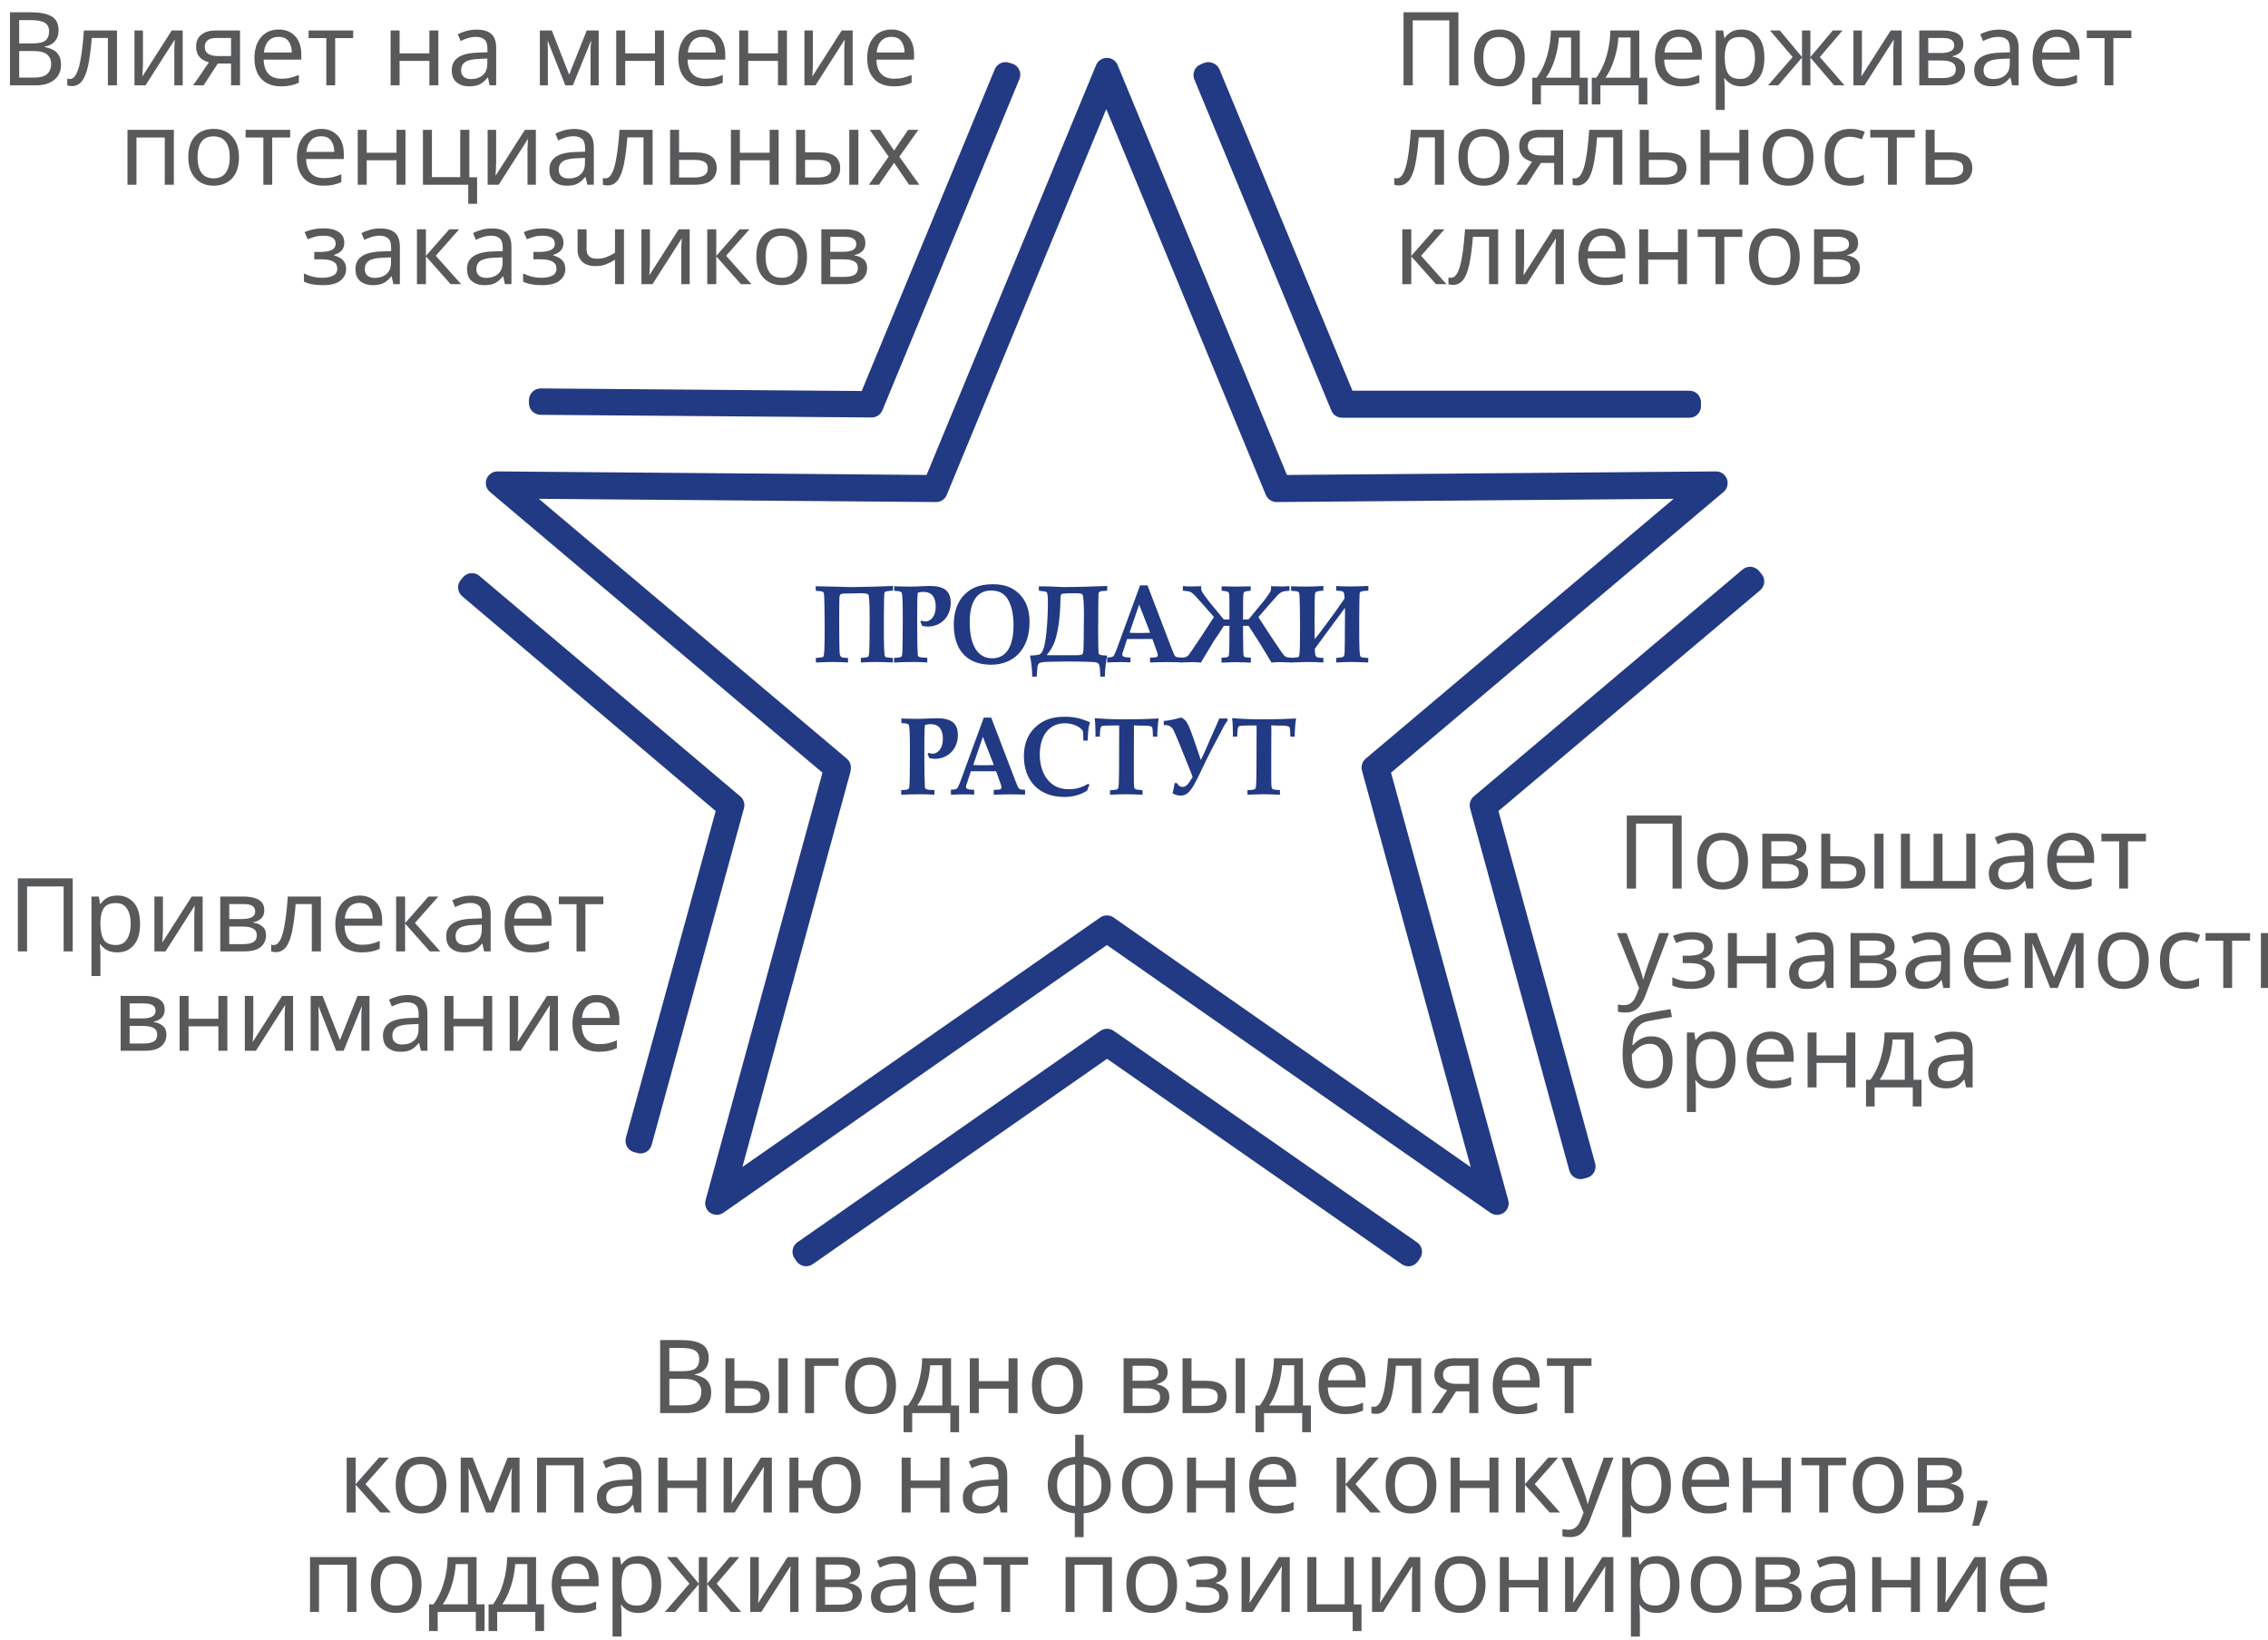
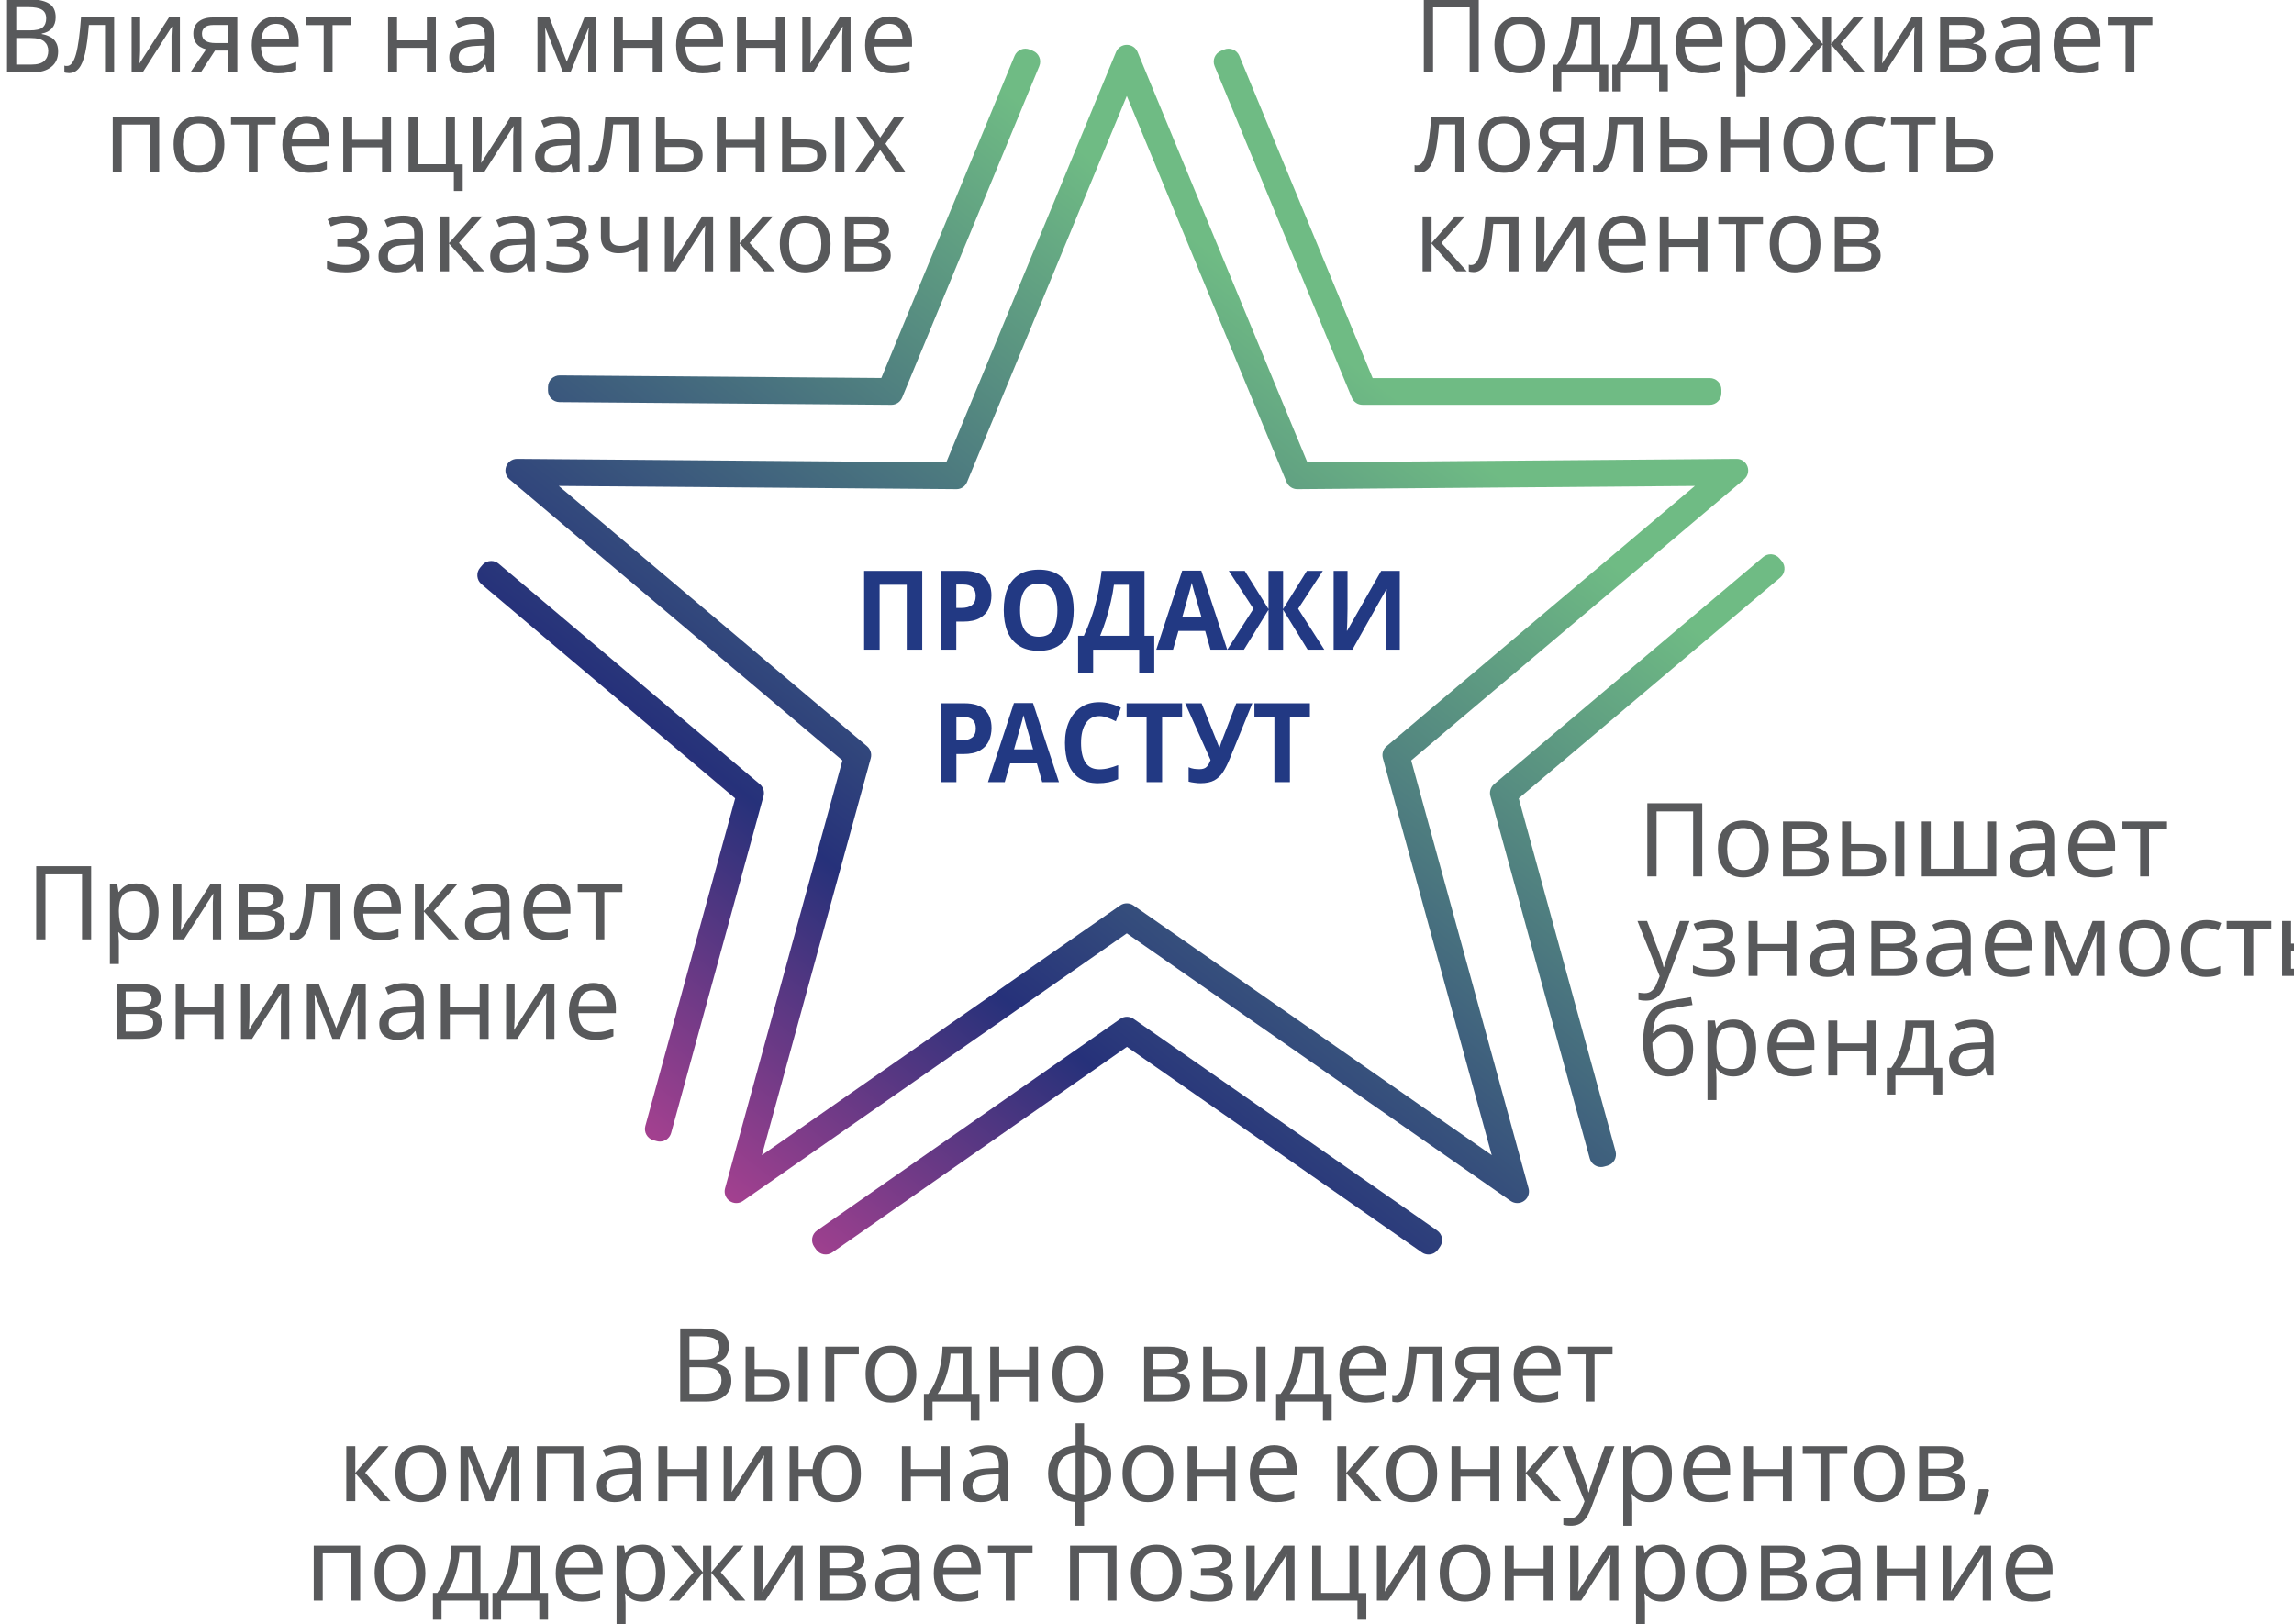
- <svg xmlns="http://www.w3.org/2000/svg" viewBox="0 0 288 208.26">
-   <g id="Слой_2" data-name="Слой 2">
-     <g id="Layer_1" data-name="Layer 1">
-       <text transform="translate(1 120.83)" style="font-size:13px;fill:#58595b;font-family:ProximaNova-Regular, Proxima Nova">Привлекает<tspan x="13.21" y="12.62">внимание</tspan>
-       </text>
-       <text transform="translate(82.56 179.47)" style="font-size:13px;fill:#58595b;font-family:ProximaNova-Regular, Proxima Nova">Выгодно выделяет <tspan x="-39.65" y="12.62">компанию на фоне конкурентов,</tspan>
-         <tspan x="-44.3" y="25.25">поддерживает позиционирование</tspan>
-       </text>
-       <text transform="translate(0 10.84)" style="font-size:13px;fill:#58595b;font-family:ProximaNova-Regular, Proxima Nova">Влияет на мнение<tspan x="15.08" y="12.62">потенциальных</tspan>
-         <tspan x="38.17" y="25.25">заказчиков</tspan>
-       </text>
-       <text transform="translate(205.31 112.85)" style="font-size:13px;fill:#58595b;font-family:ProximaNova-Regular, Proxima Nova">Повышает<tspan x="0" y="12.62">узнаваемость</tspan>
-         <tspan x="0" y="25.25">бренда</tspan>
-       </text>
-       <text transform="translate(176.96 10.84)" style="font-size:13px;fill:#58595b;font-family:ProximaNova-Regular, Proxima Nova">Поддерживает<tspan x="0" y="12.62">лояльность</tspan>
-         <tspan x="0" y="25.25">клиентов</tspan>
-       </text>
-       <text transform="translate(103.37 84.09) scale(0.93 1)" style="font-size:14px;fill:#223983;font-family:PalatinoLinotype-Bold, Palatino Linotype;font-weight:700">ПРОДАЖИ<tspan x="11.67" y="16.8">РАСТУТ</tspan>
-       </text>
-       <path d="M176.64,98.13l42.22-35.65a1.48,1.48,0,0,0-1-2.61l-54.44.45L141.92,8.26a1.46,1.46,0,0,0-1.36-.91,1.48,1.48,0,0,0-1.37.91L117.66,60.32l-54.44-.45h0a1.48,1.48,0,0,0-1,2.61l42.22,35.65L89.6,152.42a1.47,1.47,0,0,0,2.26,1.6l48.7-34,48.69,34a1.48,1.48,0,0,0,.85.27,1.47,1.47,0,0,0,1.42-1.87Zm-35.11,18.48-.12-.09a1.52,1.52,0,0,0-1.7,0L94.27,148.21,108,98l0-.13a1.48,1.48,0,0,0-.47-1.52l-39.11-33,50.27.41h.15a1.44,1.44,0,0,0,1.38-.91l20.26-49,20.26,49a1.48,1.48,0,0,0,1.37.91h0l50.42-.41-39.11,33a1.48,1.48,0,0,0-.47,1.52l13.81,50.36Z" style="fill:#223983" />
-       <path d="M223.64,72.84l-.28-.34a1.53,1.53,0,0,0-1-.52,1.52,1.52,0,0,0-1.08.35l-34.13,28.81a1.49,1.49,0,0,0-.47,1.52l12.6,46a1.48,1.48,0,0,0,1.43,1.09,1.32,1.32,0,0,0,.39-.06l.42-.11a1.49,1.49,0,0,0,.9-.69,1.54,1.54,0,0,0,.14-1.13L190.28,103l33.19-28A1.47,1.47,0,0,0,223.64,72.84Z" style="fill:#223983" />
-       <path d="M179.93,157.77,141.54,131l-.12-.08a1.49,1.49,0,0,0-1.69,0l-38.47,26.85a1.41,1.41,0,0,0-.6.95,1.43,1.43,0,0,0,.24,1.1l.25.36a1.48,1.48,0,0,0,2.06.37l37.37-26.08L178,160.55a1.5,1.5,0,0,0,.85.27,1.47,1.47,0,0,0,1.21-.64l.25-.36a1.43,1.43,0,0,0,.24-1.1A1.41,1.41,0,0,0,179.93,157.77Z" style="fill:#223983" />
-       <path d="M94,101.14l-33.12-28a1.47,1.47,0,0,0-2.08.17l-.28.34a1.45,1.45,0,0,0-.35,1.07,1.51,1.51,0,0,0,.52,1L90.88,103,79.48,144.5a1.53,1.53,0,0,0,.14,1.13,1.49,1.49,0,0,0,.9.69l.42.11a1.32,1.32,0,0,0,.39.06,1.47,1.47,0,0,0,1.42-1.09l11.72-42.74A1.47,1.47,0,0,0,94,101.14Z" style="fill:#223983" />
-       <path d="M68.6,52.68l42.08.34h0a1.48,1.48,0,0,0,1.37-.91l17.4-42.06a1.48,1.48,0,0,0-.8-1.93L128.25,8a1.47,1.47,0,0,0-1.13,0,1.49,1.49,0,0,0-.8.8l-16.9,40.86-40.8-.33a1.46,1.46,0,0,0-1,.43,1.5,1.5,0,0,0-.45,1v.44A1.48,1.48,0,0,0,68.6,52.68Z" style="fill:#223983" />
-       <path d="M169,52l.06.13a1.45,1.45,0,0,0,1.36.92h44A1.47,1.47,0,0,0,216,51.54V51.1a1.47,1.47,0,0,0-1.47-1.48H171.74L154.83,8.75A1.49,1.49,0,0,0,154,8a1.48,1.48,0,0,0-1.13,0l-.4.17a1.46,1.46,0,0,0-.8,1.93Z" style="fill:#223983" />
+ <svg xmlns="http://www.w3.org/2000/svg" width="100%" height="100%" viewBox="0 0 291 206" version="1.1" xml:space="preserve" style="fill-rule:evenodd;clip-rule:evenodd;stroke-linejoin:round;stroke-miterlimit:2;">
+   <g transform="matrix(1,0,0,1,-17.0407,-765.503)">
+     <text x="20.369px" y="884.674px" style="font-family:'PTSerif-Regular', 'PT Serif', sans-serif;font-size:13px;fill:#58595b;">Привлекает</text>
+     <text x="30.73px" y="897.297px" style="font-family:'PTSerif-Regular', 'PT Serif', sans-serif;font-size:13px;fill:#58595b;">внимание</text>
+   </g>
+   <g transform="matrix(1,0,0,1,-17.0407,-765.503)">
+     <text x="102.061px" y="943.317px" style="font-family:'PTSerif-Regular', 'PT Serif', sans-serif;font-size:13px;fill:#58595b;">Выгодно выделяет</text>
+     <text x="59.863px" y="955.94px" style="font-family:'PTSerif-Regular', 'PT Serif', sans-serif;font-size:13px;fill:#58595b;">компанию на фоне конкурентов,</text>
+     <text x="55.729px" y="968.563px" style="font-family:'PTSerif-Regular', 'PT Serif', sans-serif;font-size:13px;fill:#58595b;">поддерживает позиционирование</text>
+   </g>
+   <g transform="matrix(1,0,0,1,-17.0407,-765.503)">
+     <text x="16.664px" y="774.681px" style="font-family:'PTSerif-Regular', 'PT Serif', sans-serif;font-size:13px;fill:#58595b;">Влияет на мнение</text>
+     <text x="30.236px" y="787.304px" style="font-family:'PTSerif-Regular', 'PT Serif', sans-serif;font-size:13px;fill:#58595b;">потенциальных</text>
+     <text x="58.095px" y="799.927px" style="font-family:'PTSerif-Regular', 'PT Serif', sans-serif;font-size:13px;fill:#58595b;">заказчиков</text>
+   </g>
+   <g transform="matrix(1,0,0,1,-17.0407,-765.503)">
+     <text x="224.742px" y="876.692px" style="font-family:'PTSerif-Regular', 'PT Serif', sans-serif;font-size:13px;fill:#58595b;">Повышает</text>
+     <text x="224.742px" y="889.315px" style="font-family:'PTSerif-Regular', 'PT Serif', sans-serif;font-size:13px;fill:#58595b;">узнаваемость</text>
+     <text x="224.742px" y="901.938px" style="font-family:'PTSerif-Regular', 'PT Serif', sans-serif;font-size:13px;fill:#58595b;">бренда</text>
+   </g>
+   <g transform="matrix(1,0,0,1,-17.0407,-765.503)">
+     <text x="196.389px" y="774.681px" style="font-family:'PTSerif-Regular', 'PT Serif', sans-serif;font-size:13px;fill:#58595b;">Поддерживает</text>
+     <text x="196.389px" y="787.304px" style="font-family:'PTSerif-Regular', 'PT Serif', sans-serif;font-size:13px;fill:#58595b;">лояльность</text>
+     <text x="196.389px" y="799.927px" style="font-family:'PTSerif-Regular', 'PT Serif', sans-serif;font-size:13px;fill:#58595b;">клиентов</text>
+     <g transform="matrix(0.932479,0,0,1,8.47222,0)">
+       <text x="125.475px" y="847.927px" style="font-family:'PTSerif-Bold', 'PT Serif', sans-serif;font-weight:700;font-size:14px;fill:#223983;">ПР<tspan x="144.926px 155.122px 165.3px 175.326px " y="847.927px 847.927px 847.927px 847.927px ">ОДАЖ</tspan>И</text>
+     </g>
+     <g transform="matrix(0.932479,0,0,1,9.1298,0)">
+       <text x="135.213px" y="864.727px" style="font-family:'PTSerif-Bold', 'PT Serif', sans-serif;font-weight:700;font-size:14px;fill:#223983;">Р<tspan x="142.885px 152.328px 161.054px " y="864.727px 864.727px 864.727px ">АСТ</tspan>УТ</text>
    </g>
  </g>
+   <path d="M141.574,6.598l-21.537,52.055l-54.446,-0.441c-0.618,0 -1.171,0.384 -1.385,0.963c-0.216,0.584 -0.044,1.241 0.431,1.642l42.226,35.654l-14.887,54.288c-0.165,0.6 0.065,1.238 0.573,1.597c0.508,0.36 1.186,0.362 1.696,0.006l48.694,-33.953l48.694,33.953c0.254,0.176 0.55,0.265 0.846,0.265c0.299,0 0.597,-0.09 0.852,-0.271c0.508,-0.359 0.737,-0.997 0.572,-1.597l-14.886,-54.288l42.223,-35.653c0.476,-0.402 0.649,-1.058 0.434,-1.642c-0.217,-0.584 -0.777,-0.979 -1.399,-0.964l-54.433,0.441l-21.537,-52.055c-0.228,-0.553 -0.768,-0.912 -1.366,-0.912c-0.598,0 -1.137,0.359 -1.365,0.912Zm-18.895,54.547l20.26,-48.972l20.261,48.972c0.229,0.552 0.768,0.913 1.365,0.913l50.433,-0.41l-39.107,33.02c-0.439,0.372 -0.623,0.965 -0.47,1.52l13.81,50.361l-45.318,-31.599l-0.126,-0.087c-0.254,-0.179 -0.551,-0.267 -0.848,-0.267c-0.295,0 -0.59,0.087 -0.844,0.265l-45.447,31.688l13.811,-50.362c0.151,-0.555 -0.033,-1.147 -0.472,-1.519l-39.107,-33.021l50.268,0.408l0.178,0.003c0.619,0 1.126,-0.364 1.353,-0.913Z" style="fill:url(#_Linear1);fill-rule:nonzero;" />
+   <path d="M223.658,70.666l-34.126,28.815c-0.44,0.372 -0.624,0.965 -0.472,1.52l12.605,45.966c0.18,0.656 0.775,1.088 1.424,1.088c0.128,0 0.26,-0.018 0.39,-0.053l0.423,-0.115c0.377,-0.104 0.699,-0.352 0.894,-0.694c0.194,-0.341 0.246,-0.745 0.142,-1.122l-12.282,-44.786l33.19,-28.027c0.623,-0.527 0.702,-1.457 0.176,-2.082l-0.282,-0.334c-0.253,-0.299 -0.615,-0.486 -1.004,-0.52c-0.04,-0.003 -0.081,-0.005 -0.121,-0.005c-0.346,0 -0.689,0.122 -0.957,0.349Z" style="fill:url(#_Linear2);fill-rule:nonzero;" />
+   <path d="M142.111,129.258l-38.467,26.847c-0.321,0.224 -0.541,0.567 -0.609,0.954c-0.069,0.384 0.019,0.782 0.243,1.104l0.251,0.359c0.468,0.67 1.389,0.833 2.058,0.365l37.371,-26.082l37.407,26.082c0.257,0.18 0.552,0.267 0.844,0.267c0.466,0 0.924,-0.222 1.212,-0.632l0.251,-0.359c0.225,-0.322 0.311,-0.72 0.243,-1.105c-0.069,-0.386 -0.288,-0.729 -0.61,-0.953l-38.381,-26.763l-0.126,-0.086c-0.254,-0.176 -0.548,-0.264 -0.842,-0.264c-0.295,0 -0.591,0.089 -0.845,0.266Z" style="fill:url(#_Linear3);fill-rule:nonzero;" />
+   <path d="M61.181,71.689l-0.282,0.335c-0.255,0.299 -0.378,0.686 -0.345,1.078c0.032,0.391 0.22,0.752 0.519,1.005l32.185,27.178l-11.395,41.556c-0.104,0.378 -0.053,0.782 0.141,1.123c0.194,0.34 0.516,0.59 0.895,0.693l0.423,0.115c0.13,0.036 0.26,0.052 0.389,0.052c0.65,0 1.244,-0.43 1.424,-1.087l11.72,-42.736c0.152,-0.555 -0.032,-1.148 -0.472,-1.52l-33.12,-27.966c-0.278,-0.235 -0.617,-0.35 -0.954,-0.35c-0.419,0 -0.836,0.178 -1.128,0.524Z" style="fill:url(#_Linear4);fill-rule:nonzero;" />
+   <path d="M129.504,6.287c-0.363,0.15 -0.651,0.438 -0.801,0.799l-16.906,40.866l-40.793,-0.332c-0.388,-0.007 -0.769,0.15 -1.049,0.424c-0.279,0.276 -0.437,0.65 -0.44,1.042l-0.004,0.438c-0.006,0.816 0.65,1.482 1.465,1.49l42.097,0.341c0.598,0 1.137,-0.36 1.365,-0.912l17.401,-42.058c0.311,-0.753 -0.046,-1.617 -0.799,-1.93l-0.406,-0.168c-0.181,-0.075 -0.373,-0.112 -0.565,-0.112c-0.192,0 -0.384,0.037 -0.565,0.112Z" style="fill:url(#_Linear5);fill-rule:nonzero;" />
+   <path d="M155.281,6.287l-0.405,0.168c-0.754,0.313 -1.112,1.177 -0.801,1.93l17.401,42.056c0.228,0.553 0.767,0.913 1.366,0.913l44.046,0c0.816,0 1.477,-0.661 1.477,-1.477l0,-0.438c0,-0.816 -0.661,-1.478 -1.477,-1.478l-42.766,0l-16.911,-40.875c-0.15,-0.361 -0.438,-0.649 -0.799,-0.799c-0.181,-0.075 -0.373,-0.112 -0.566,-0.112c-0.192,0 -0.384,0.037 -0.565,0.112Z" style="fill:url(#_Linear6);fill-rule:nonzero;" />
+   <defs>
+     <linearGradient id="_Linear1" x1="0" y1="0" x2="1" y2="0" gradientUnits="userSpaceOnUse" gradientTransform="matrix(82.08,-105.12,105.12,82.08,91.8795,153.005)">
+       <stop offset="0" style="stop-color:#a74190;stop-opacity:1" />
+       <stop offset="0" style="stop-color:#a74190;stop-opacity:1" />
+       <stop offset="0.32" style="stop-color:#26317a;stop-opacity:1" />
+       <stop offset="1" style="stop-color:#6fbb84;stop-opacity:1" />
+     </linearGradient>
+     <linearGradient id="_Linear2" x1="0" y1="0" x2="1" y2="0" gradientUnits="userSpaceOnUse" gradientTransform="matrix(82.08,-105.12,105.12,82.08,142.89,192.834)">
+       <stop offset="0" style="stop-color:#a74190;stop-opacity:1" />
+       <stop offset="0" style="stop-color:#a74190;stop-opacity:1" />
+       <stop offset="0.32" style="stop-color:#26317a;stop-opacity:1" />
+       <stop offset="1" style="stop-color:#6fbb84;stop-opacity:1" />
+     </linearGradient>
+     <linearGradient id="_Linear3" x1="0" y1="0" x2="1" y2="0" gradientUnits="userSpaceOnUse" gradientTransform="matrix(82.08,-105.12,105.12,82.08,125.723,179.431)">
+       <stop offset="0" style="stop-color:#a74190;stop-opacity:1" />
+       <stop offset="0" style="stop-color:#a74190;stop-opacity:1" />
+       <stop offset="0.32" style="stop-color:#26317a;stop-opacity:1" />
+       <stop offset="1" style="stop-color:#6fbb84;stop-opacity:1" />
+     </linearGradient>
+     <linearGradient id="_Linear4" x1="0" y1="0" x2="1" y2="0" gradientUnits="userSpaceOnUse" gradientTransform="matrix(82.08,-105.12,105.12,82.08,58.3175,126.798)">
+       <stop offset="0" style="stop-color:#a74190;stop-opacity:1" />
+       <stop offset="0" style="stop-color:#a74190;stop-opacity:1" />
+       <stop offset="0.32" style="stop-color:#26317a;stop-opacity:1" />
+       <stop offset="1" style="stop-color:#6fbb84;stop-opacity:1" />
+     </linearGradient>
+     <linearGradient id="_Linear5" x1="0" y1="0" x2="1" y2="0" gradientUnits="userSpaceOnUse" gradientTransform="matrix(82.08,-105.12,105.12,82.08,41.7611,113.871)">
+       <stop offset="0" style="stop-color:#a74190;stop-opacity:1" />
+       <stop offset="0" style="stop-color:#a74190;stop-opacity:1" />
+       <stop offset="0.32" style="stop-color:#26317a;stop-opacity:1" />
+       <stop offset="1" style="stop-color:#6fbb84;stop-opacity:1" />
+     </linearGradient>
+     <linearGradient id="_Linear6" x1="0" y1="0" x2="1" y2="0" gradientUnits="userSpaceOnUse" gradientTransform="matrix(82.08,-105.12,105.12,82.08,90.228,151.715)">
+       <stop offset="0" style="stop-color:#a74190;stop-opacity:1" />
+       <stop offset="0" style="stop-color:#a74190;stop-opacity:1" />
+       <stop offset="0.32" style="stop-color:#26317a;stop-opacity:1" />
+       <stop offset="1" style="stop-color:#6fbb84;stop-opacity:1" />
+     </linearGradient>
+   </defs>
</svg>
